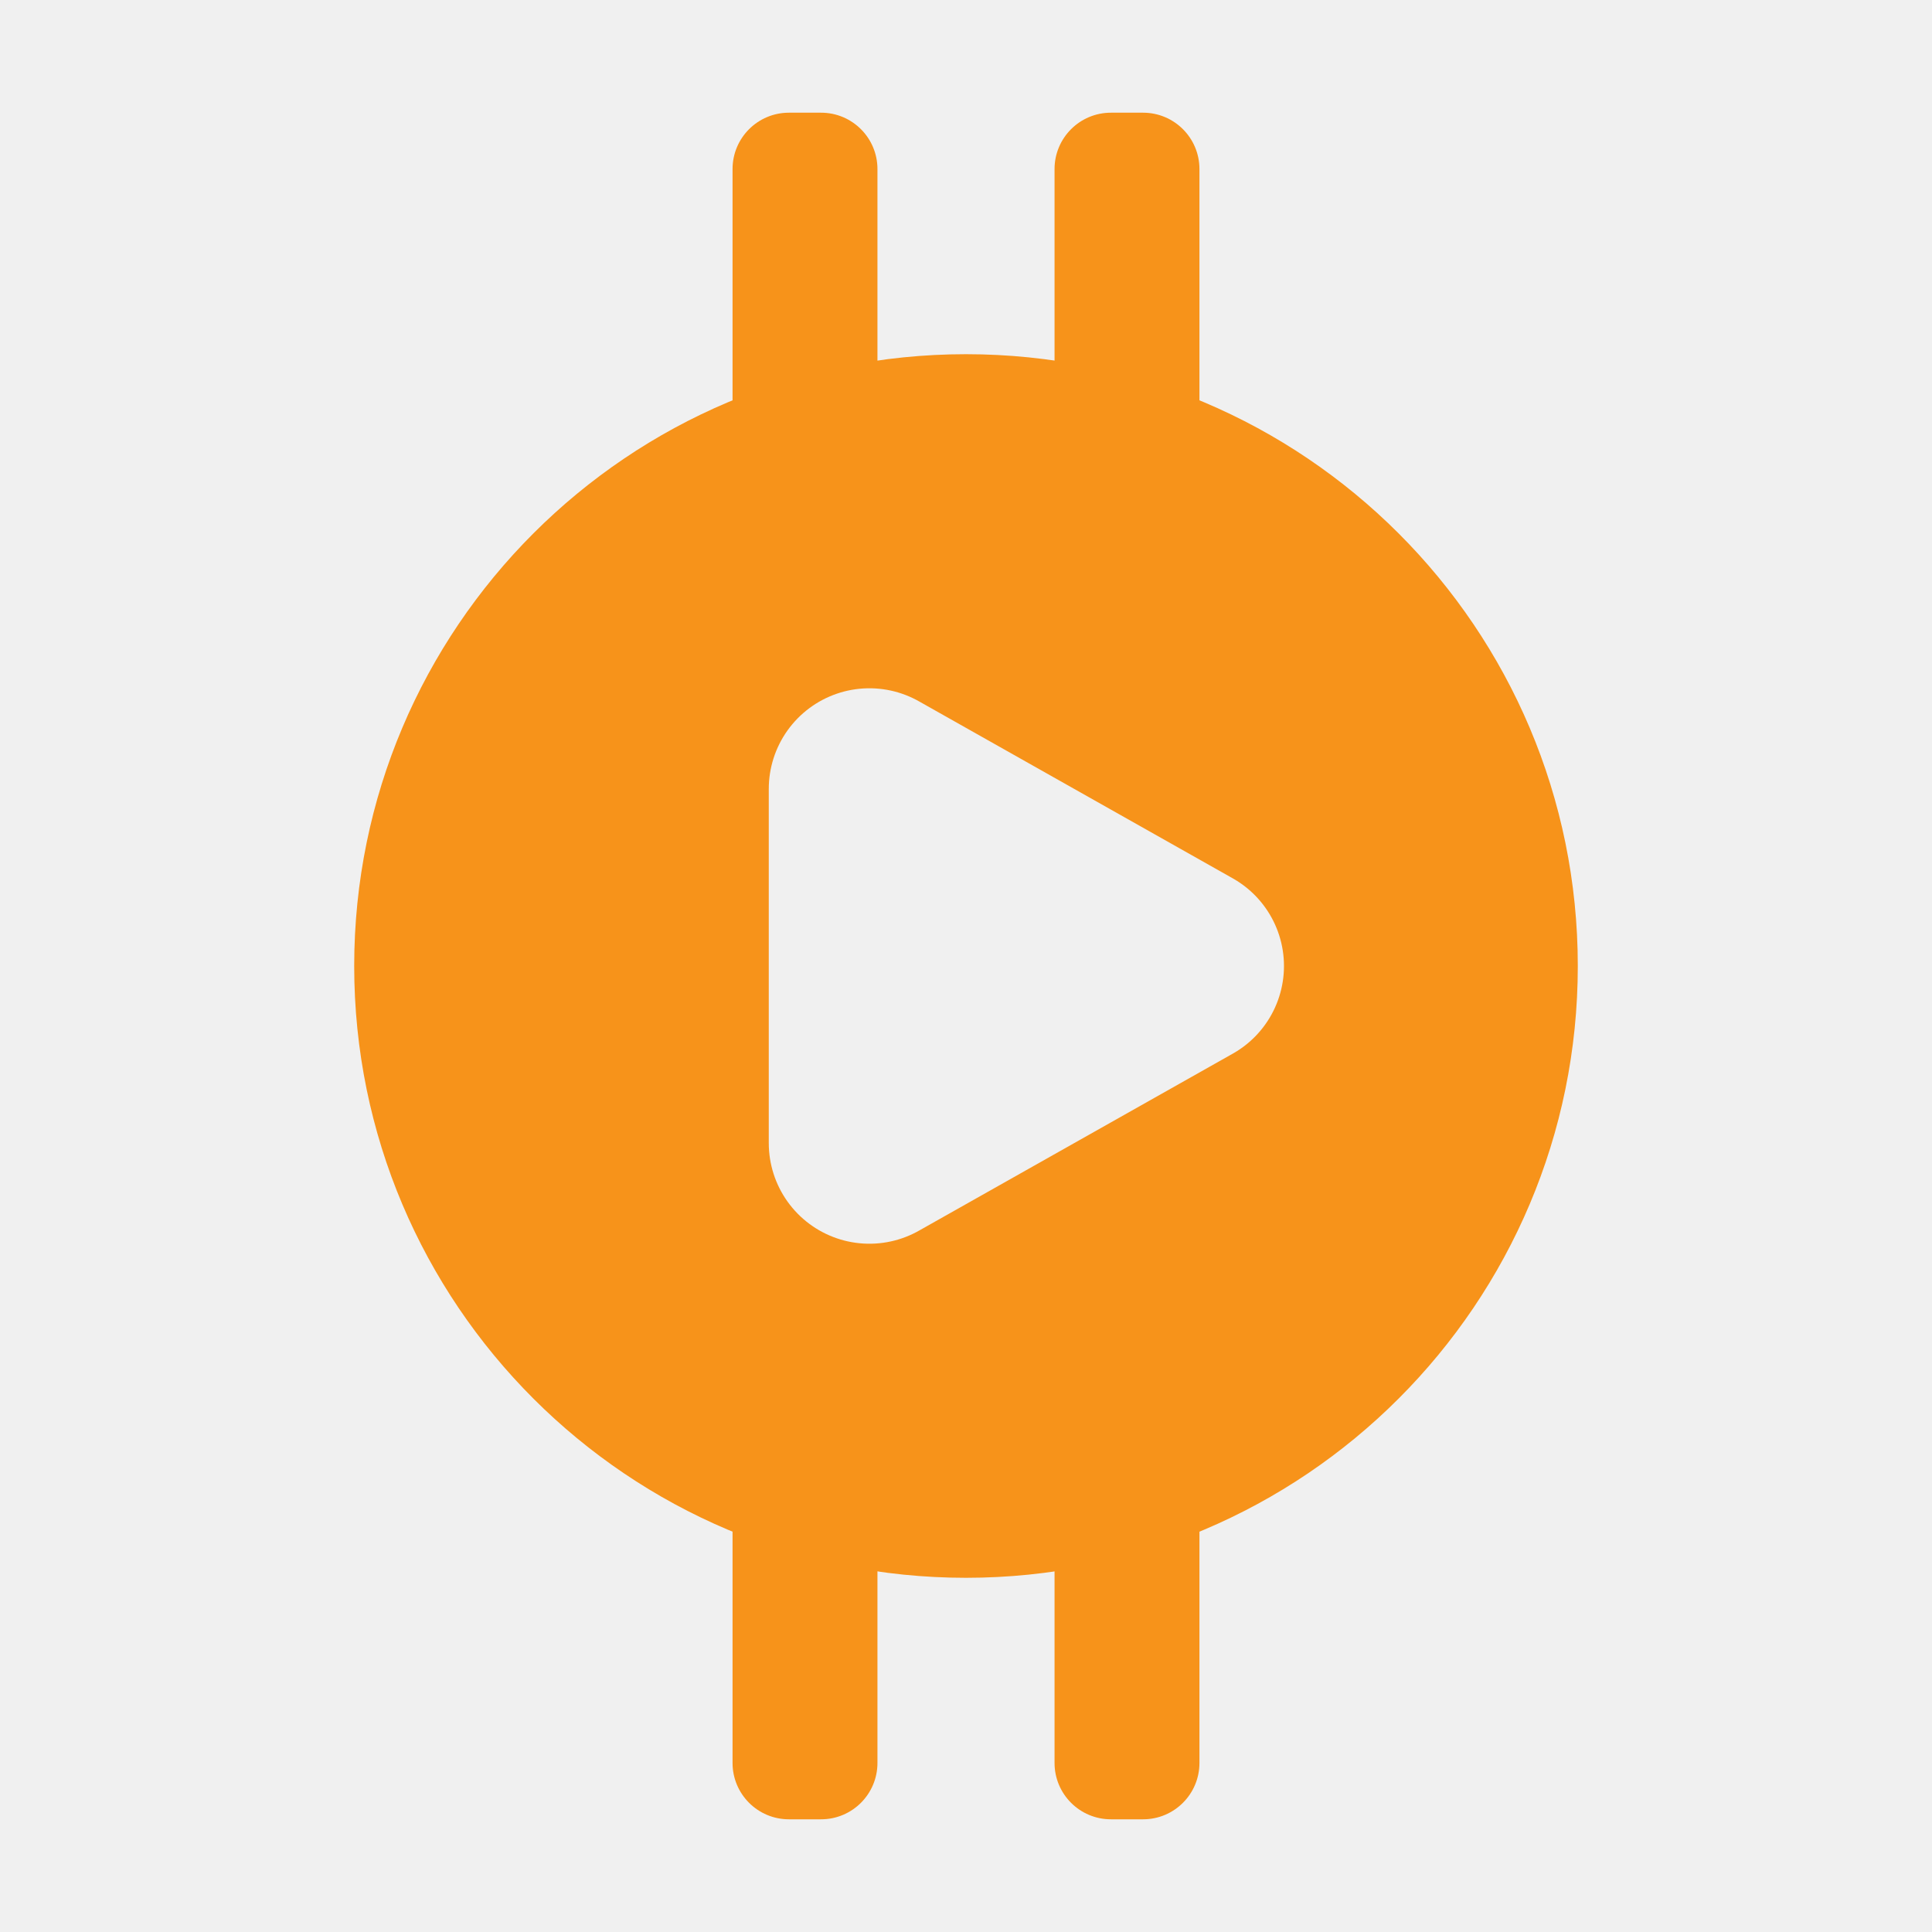
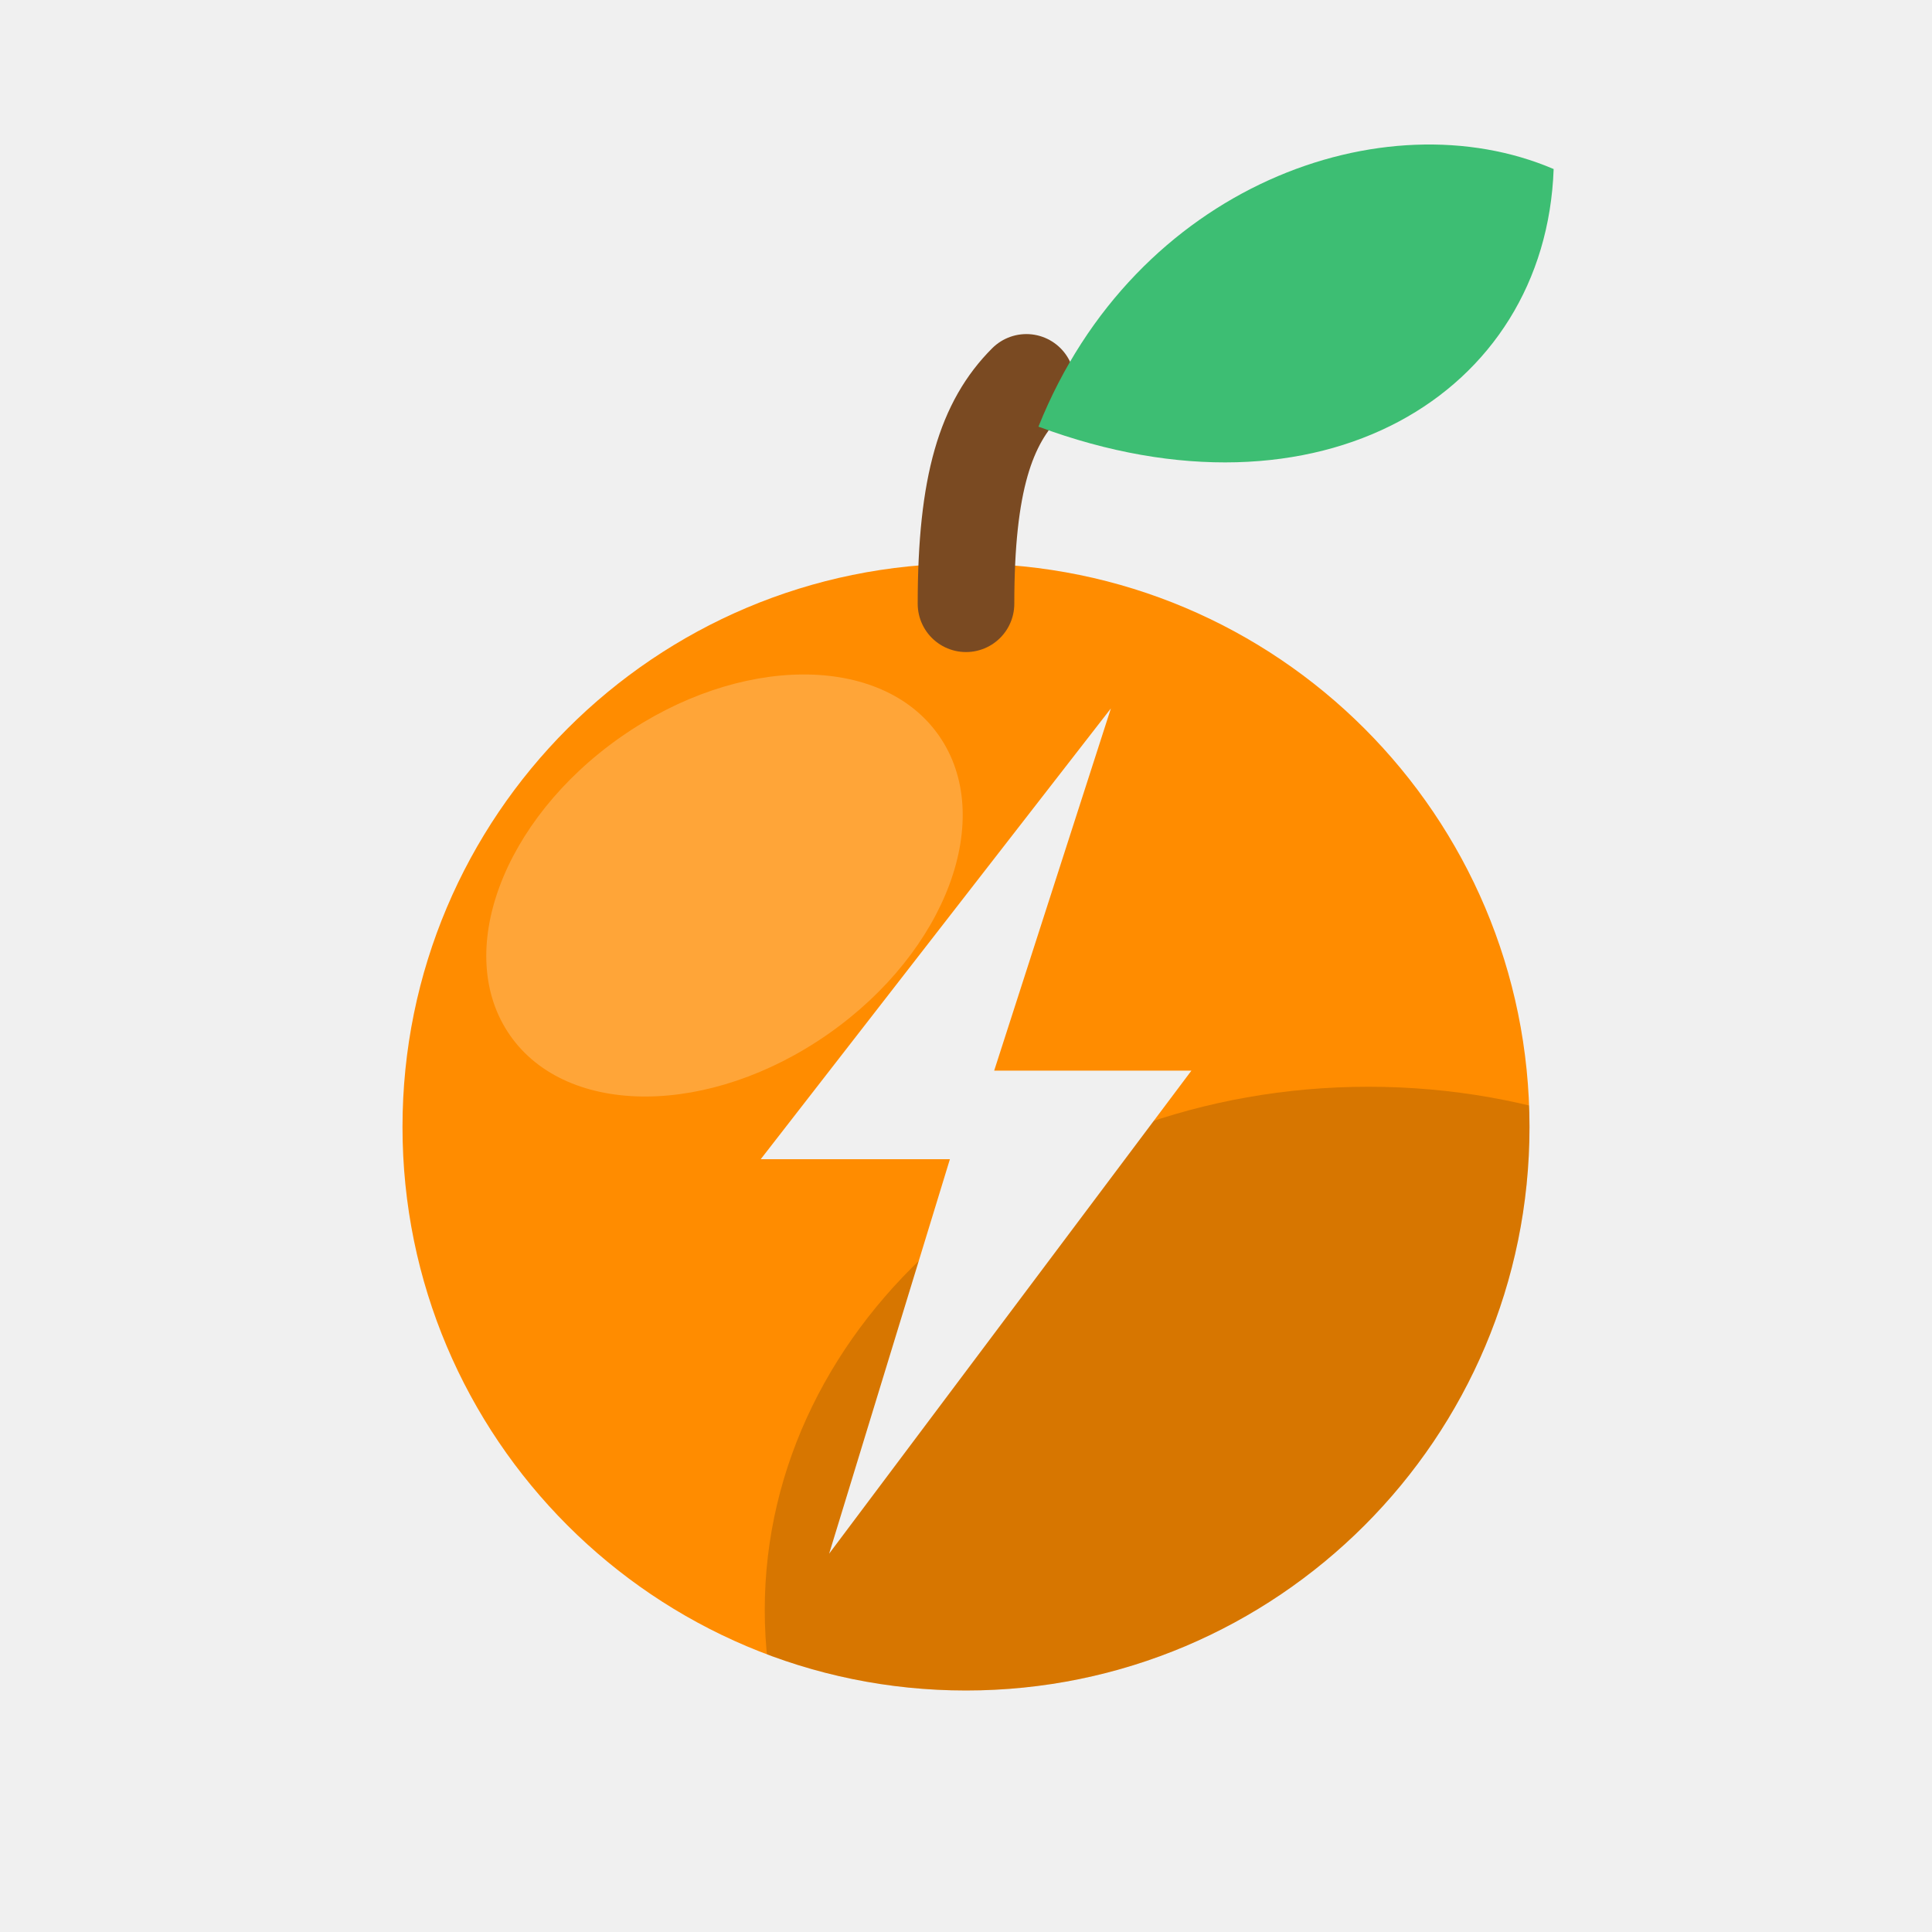
<svg xmlns="http://www.w3.org/2000/svg" width="64" height="64" viewBox="0 0 48 48" fill="none">
-   <mask id="coin-play-hole">
-     <rect x="0" y="0" width="48" height="48" fill="white" />
-     <path d="M21.6 19.6L21.6 28.4L29.4 24Z" fill="black" stroke="black" stroke-width="5" stroke-linejoin="round" />
+   <clipPath id="fruit">
+     <circle cx="24" cy="28" r="14" />
+   </clipPath>
+   <mask id="bolt">
+     <rect width="48" height="48" fill="white" />
+     <path d="M27.6 17.6L18.9 28.8H23.6L20.6 38.6L29.6 26.6H24.7Z" fill="black" />
  </mask>
-   <rect x="18.2" y="2.8" width="3.6" height="9.4" rx="1.4" fill="#F7931A" />
-   <rect x="26.2" y="2.8" width="3.6" height="9.4" rx="1.4" fill="#F7931A" />
-   <rect x="18.2" y="35.8" width="3.6" height="9.4" rx="1.4" fill="#F7931A" />
-   <rect x="26.2" y="35.8" width="3.6" height="9.4" rx="1.4" fill="#F7931A" />
-   <circle cx="24" cy="24" r="15.2" fill="#F7931A" mask="url(#coin-play-hole)" />
+   <g mask="url(#bolt)">
+     <g clip-path="url(#fruit)">
+       <circle cx="24" cy="28" r="14" fill="#FF8C00" />
+       <ellipse cx="34" cy="40" rx="15" ry="13" fill="#000000" opacity="0.16" />
+       <ellipse cx="18" cy="22" rx="6.5" ry="4.5" fill="#FFFFFF" opacity="0.22" transform="rotate(-35 18 22)" />
+     </g>
+   </g>
+   <path d="M24 15C24 12 24.5 10.5 25.5 9.5" stroke="#7A4A22" stroke-width="2.4" stroke-linecap="round" />
+   <path d="M25.8 10.6C28.2 4.6 34.4 2.4 38.6 4.2C38.4 9.8 32.8 13.2 25.8 10.6Z" fill="#3DBE73" />
</svg>
